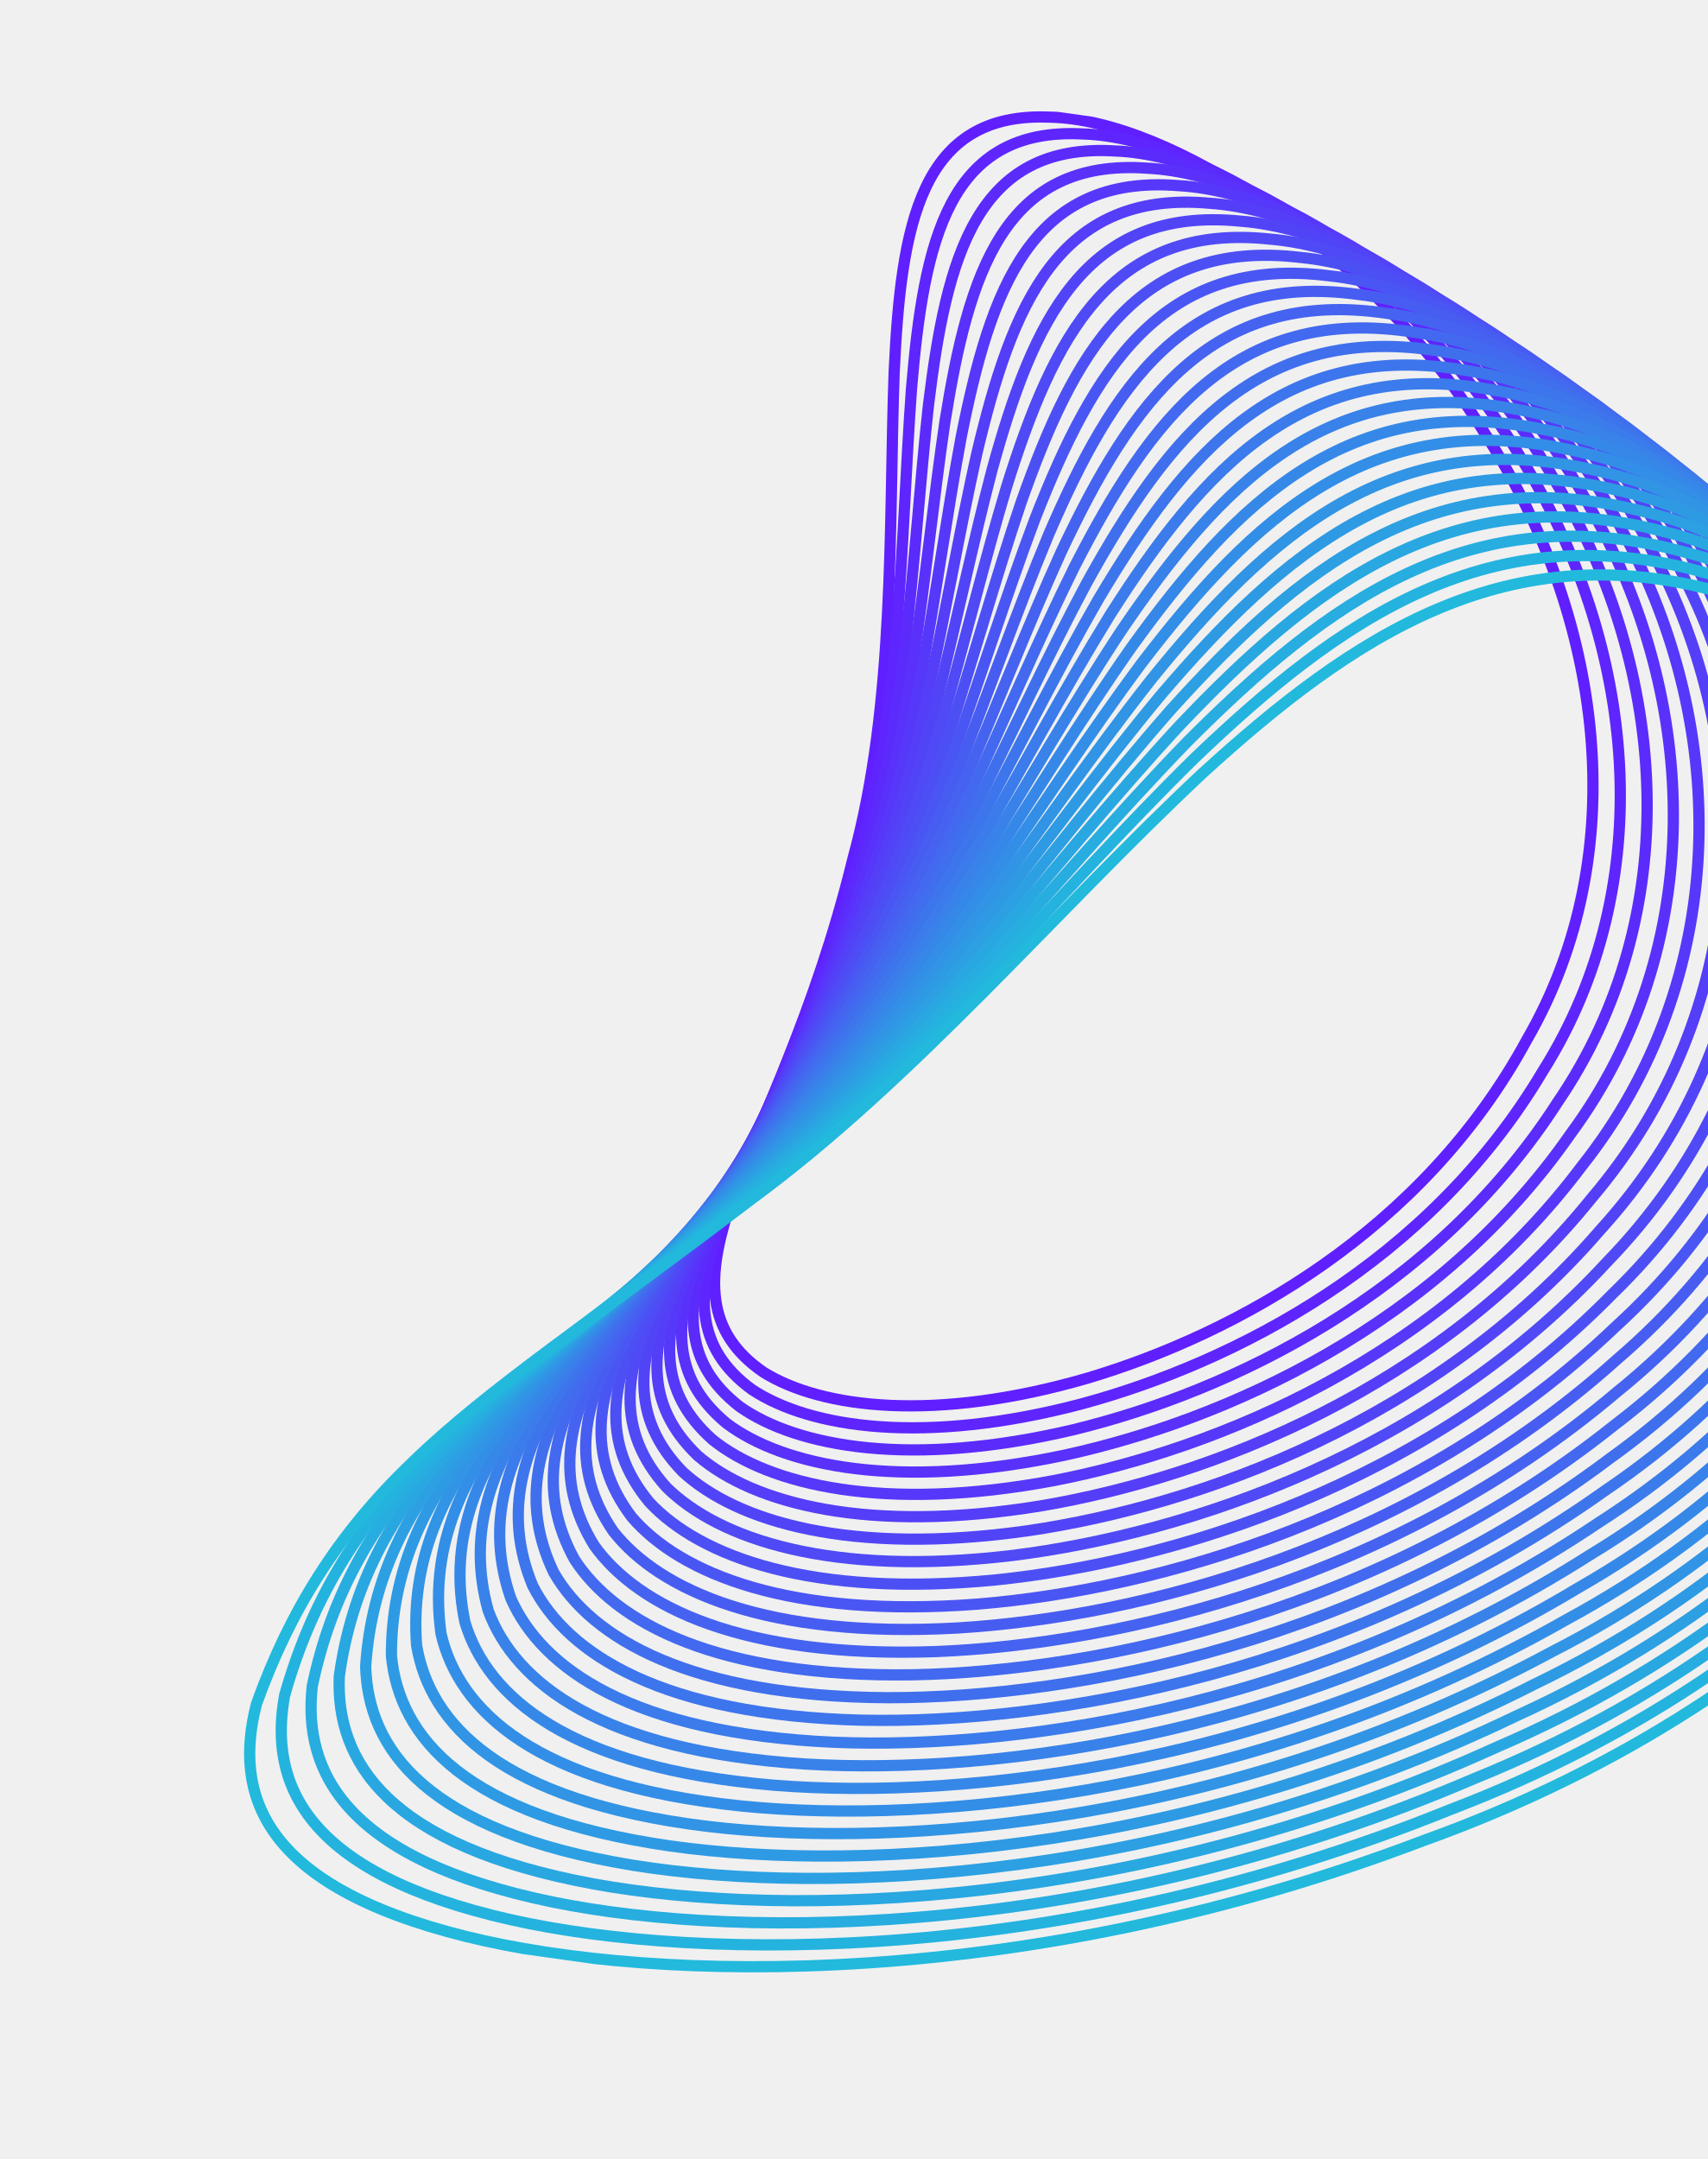
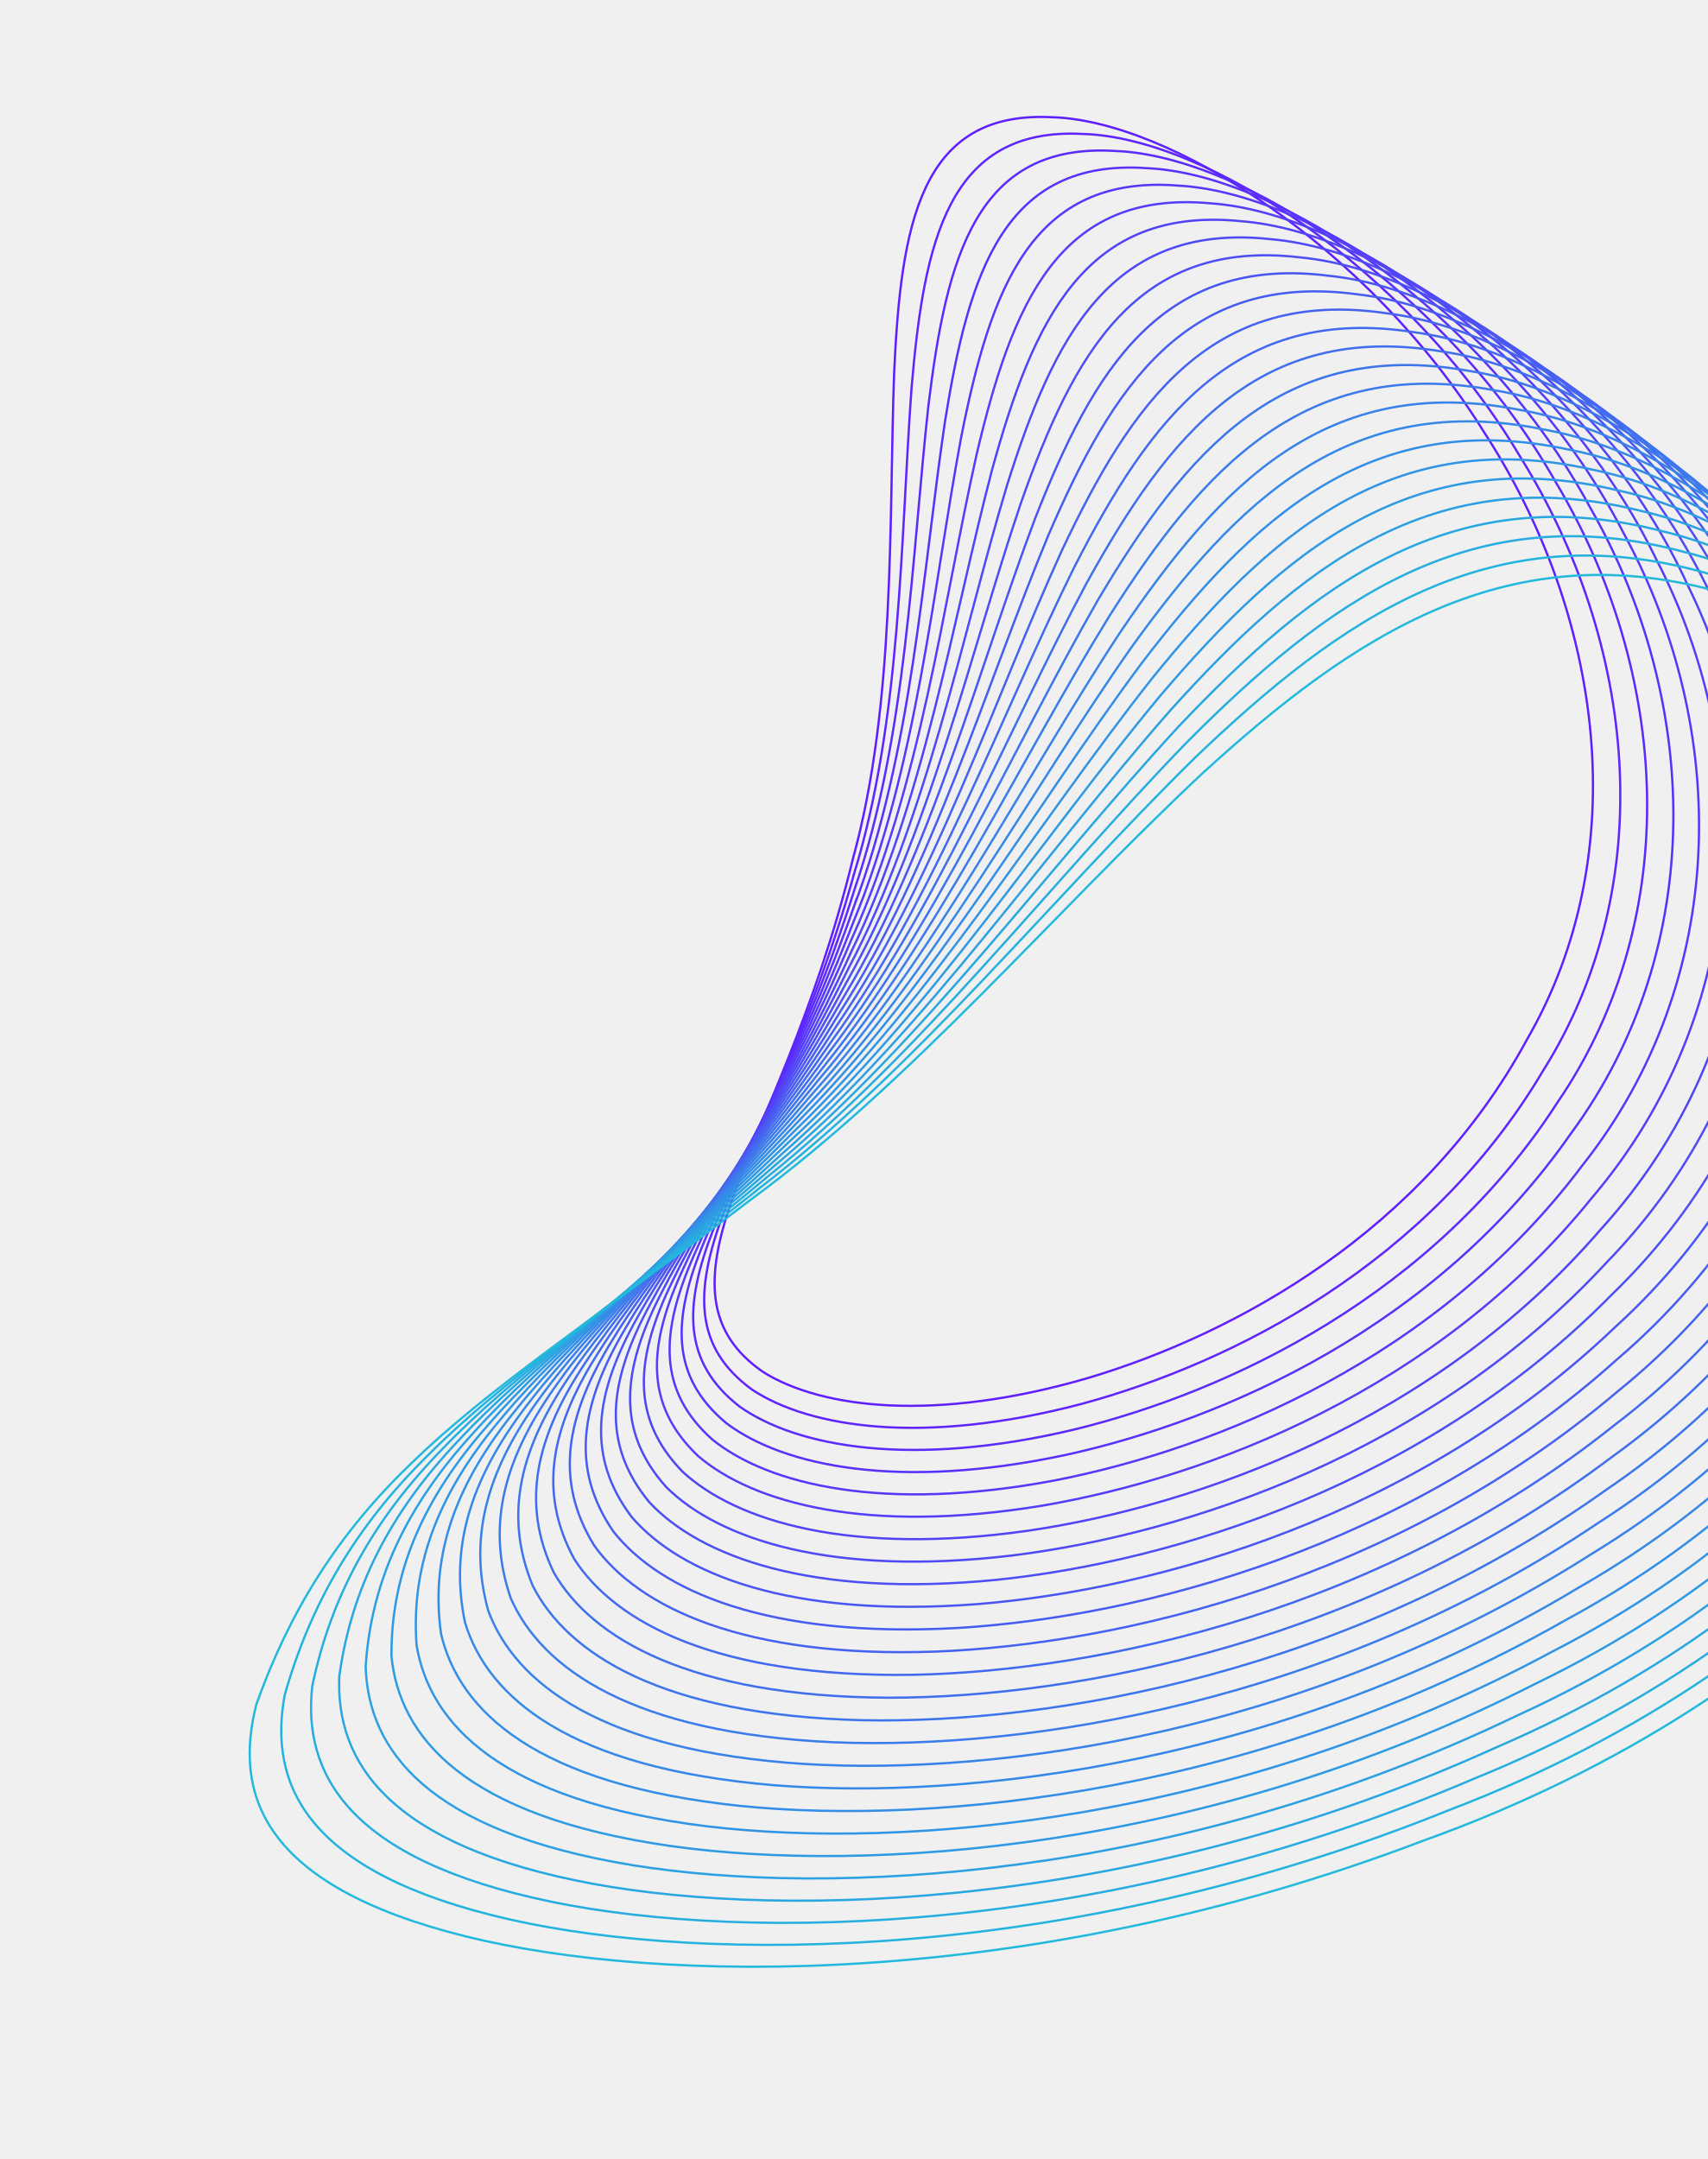
<svg xmlns="http://www.w3.org/2000/svg" width="760" height="961" viewBox="0 0 760 961" fill="none">
  <g clip-path="url(#clip0_370_1020)">
-     <path d="M467.319 52.145C520.373 53.03 609.698 110.297 660.566 192.226C713.522 273.506 728.021 379.457 679.657 462.891C633.375 548.136 550.175 593.728 484.269 613.395C416.41 633.146 365.827 626.969 339.878 610.798C314.075 593.077 313.665 568.79 325.948 533.763C337.924 498.361 362.613 452.211 379.72 382.149C398.669 313.298 395.686 232.057 398.037 165.925C401.081 100.232 409.441 49.648 467.337 52.148L467.319 52.145Z" stroke="#601FFF" stroke-width="5" stroke-miterlimit="10" />
-     <path d="M380.073 389.347C401.298 320.807 400.919 239.456 405.758 173.145C411.305 107.293 422.089 56.475 481.979 59.624C536.93 61.081 627.158 119.849 676.689 203.233C728.417 285.957 739.485 393.292 686.819 476.759C636.21 562.095 549.361 606.536 481.5 624.895C411.579 643.323 360.647 635.669 334.747 618.517C309.104 599.785 308.982 575.109 322.029 540.144C334.772 504.787 360.668 459.131 380.09 389.349L380.073 389.347Z" stroke="#5E25FE" stroke-width="5" stroke-miterlimit="10" />
-     <path d="M380.222 396.462C403.735 328.272 405.956 246.838 413.316 180.37C421.381 114.387 434.585 63.361 496.446 67.201C553.288 69.266 644.341 129.578 692.446 214.413C742.873 298.588 750.368 407.297 693.32 490.731C638.319 576.105 547.831 619.324 478.073 636.338C406.17 653.401 355.017 644.252 329.257 626.096C303.886 606.334 304.088 581.272 317.898 546.379C331.407 511.066 358.507 465.93 380.222 396.462Z" stroke="#5B2BFC" stroke-width="5" stroke-miterlimit="10" />
-     <path d="M380.168 403.486C405.947 335.668 410.8 254.192 420.677 187.593C431.273 121.509 446.909 70.322 510.702 74.865C569.415 77.561 661.216 139.461 707.801 225.77C756.817 311.408 760.616 421.465 699.124 504.803C639.648 590.166 545.531 632.084 473.974 647.705C400.167 663.35 348.919 652.706 323.41 633.535C298.417 612.748 298.999 587.282 313.572 552.46C327.865 517.204 356.147 472.602 380.17 403.469L380.168 403.486Z" stroke="#5931FB" stroke-width="5" stroke-miterlimit="10" />
-     <path d="M379.894 410.416C407.935 343.007 415.415 261.505 427.84 194.816C440.98 128.667 459.047 77.329 524.763 82.636C585.323 86.006 677.814 149.52 722.77 237.307C770.269 324.401 770.25 435.788 704.231 518.974C640.2 604.253 542.499 644.814 469.219 659.015C393.602 673.211 342.388 661.045 317.237 640.865C292.713 619.04 293.729 593.176 309.064 558.435C324.156 523.247 353.585 479.183 379.893 410.425L379.894 410.416Z" stroke="#5638FA" stroke-width="5" stroke-miterlimit="10" />
-     <path d="M379.434 417.257C409.734 350.273 419.838 268.782 434.807 202.028C450.488 135.834 471.014 84.393 538.598 90.484C600.965 94.556 694.086 159.722 737.325 248.982C783.215 337.547 779.238 450.227 708.627 533.207C639.978 618.348 538.685 657.478 463.776 670.22C386.409 682.93 335.392 669.238 310.692 648.026C286.765 625.153 288.233 598.886 304.365 564.23C320.256 529.11 350.811 485.609 379.416 417.255L379.434 417.257Z" stroke="#543EF8" stroke-width="5" stroke-miterlimit="10" />
-     <path d="M378.772 424.007C411.307 357.49 424.066 276.04 441.593 209.252C459.827 143.057 482.793 91.519 552.256 98.441C616.405 103.258 710.081 170.1 751.493 260.845C795.683 350.886 787.609 464.831 712.328 547.53C638.979 632.468 534.14 670.102 457.662 681.347C378.622 692.529 327.946 677.305 303.841 655.063C280.618 631.149 282.594 604.46 299.539 569.909C316.247 534.858 347.907 491.935 378.788 424.018L378.772 424.007Z" stroke="#5144F7" stroke-width="5" stroke-miterlimit="10" />
-     <path d="M377.908 430.657C412.693 364.636 428.103 283.253 448.166 216.454C468.95 150.277 494.387 98.683 565.671 106.463C631.564 112.046 725.717 180.608 765.194 272.841C807.577 364.351 795.266 479.532 715.251 561.888C637.123 646.548 528.763 682.627 450.829 692.338C370.23 701.954 320.039 685.2 296.6 661.929C274.207 636.973 276.745 609.869 294.484 575.421C312.009 540.449 344.736 498.116 377.889 430.663L377.908 430.657Z" stroke="#4F4AF5" stroke-width="5" stroke-miterlimit="10" />
-     <path d="M376.86 437.208C413.855 371.705 431.93 290.419 454.56 223.649C477.908 157.519 505.812 105.904 578.892 114.583C646.505 120.974 741.076 191.291 778.495 284.995C818.961 377.987 802.293 494.368 717.464 576.307C634.493 660.636 522.64 695.091 443.327 703.235C361.245 711.25 311.702 692.961 289.056 668.652C267.601 642.652 270.737 615.129 289.289 580.778C307.648 545.888 341.421 504.169 376.842 437.206L376.86 437.208Z" stroke="#4C50F4" stroke-width="5" stroke-miterlimit="10" />
-     <path d="M375.626 443.671C414.845 378.724 435.581 297.561 460.774 230.846C486.682 164.797 517.048 113.179 591.903 122.79C661.215 130.013 756.092 202.116 791.379 297.297C829.823 391.756 808.639 509.306 718.953 590.768C631.076 674.694 515.74 707.456 435.158 714.011C351.671 720.391 302.936 700.573 281.208 675.235C260.798 648.196 264.606 620.247 283.967 586.019C303.176 551.221 337.959 510.121 375.626 443.671Z" stroke="#4A56F3" stroke-width="5" stroke-miterlimit="10" />
-     <path d="M374.21 450.027C415.613 385.656 439.023 304.655 466.794 238.015C495.275 172.077 528.117 120.502 604.689 131.064C675.641 139.156 770.785 213.065 803.796 309.723C840.109 405.659 814.29 524.335 719.665 605.246C626.786 688.7 508.048 719.7 426.292 724.635C341.511 729.351 293.728 708.006 273.024 681.653C253.802 653.579 258.298 625.214 278.507 591.096C298.565 556.392 334.318 515.93 374.228 450.03L374.21 450.027Z" stroke="#475DF1" stroke-width="5" stroke-miterlimit="10" />
-     <path d="M372.627 456.297C416.209 392.53 442.289 311.724 472.633 245.195C503.683 179.394 538.998 127.879 617.263 139.443C689.833 148.427 785.148 224.184 815.777 322.311C849.853 419.711 819.243 539.473 719.618 619.76C621.691 702.675 499.543 731.847 416.706 735.139C330.725 738.16 284.072 715.303 264.518 687.927C246.608 658.834 251.848 630.036 272.885 596.043C293.792 561.431 330.497 521.625 372.645 456.299L372.627 456.297Z" stroke="#4563F0" stroke-width="5" stroke-miterlimit="10" />
-     <path d="M370.877 462.471C416.617 399.34 445.363 318.748 478.277 252.356C511.892 186.728 549.692 135.303 629.593 147.887C703.74 157.803 799.152 235.431 827.275 335.011C859.006 433.868 823.467 554.678 718.78 634.271C615.727 716.563 490.214 743.843 406.424 745.474C319.354 746.779 273.991 722.425 255.695 694.031C239.221 663.928 245.276 634.706 267.14 600.838C288.914 566.33 326.515 527.18 370.877 462.471Z" stroke="#4269EF" stroke-width="5" stroke-miterlimit="10" />
-     <path d="M368.943 468.548C416.837 406.079 448.245 325.736 483.74 259.519C519.918 194.081 560.182 142.778 641.713 156.427C717.415 167.298 812.811 246.828 838.338 347.865C867.599 448.179 826.994 569.982 717.166 648.807C608.906 730.411 480.091 755.735 395.424 755.672C307.36 755.229 263.446 729.391 246.549 700C231.636 668.904 238.543 639.245 261.269 605.508C283.926 571.115 322.385 532.633 368.961 468.551L368.943 468.548Z" stroke="#406FED" stroke-width="5" stroke-miterlimit="10" />
-     <path d="M366.861 474.523C416.871 412.738 450.954 332.673 489.01 266.655C527.762 201.444 570.504 150.292 653.607 165.034C730.807 176.888 826.128 258.356 848.919 360.822C875.621 462.581 829.794 585.338 714.764 663.313C601.237 744.149 469.146 767.458 383.732 765.683C294.784 763.472 252.497 736.165 237.123 705.786C223.913 673.699 231.707 643.617 255.295 610.019C278.835 575.733 318.132 537.943 366.879 474.526L366.861 474.523Z" stroke="#3D75EC" stroke-width="5" stroke-miterlimit="10" />
-     <path d="M364.614 480.403C416.733 419.337 453.47 339.574 494.119 273.786C535.441 208.838 580.657 157.855 665.293 173.719C743.967 186.589 839.102 270.016 859.051 373.904C883.052 477.097 831.868 600.752 711.574 677.807C592.717 757.803 457.397 779.024 371.328 775.512C281.591 771.502 241.122 742.772 227.379 711.41C215.993 678.368 224.748 647.846 249.195 614.396C273.619 580.225 313.716 543.132 364.632 480.397L364.614 480.403Z" stroke="#3B7BEB" stroke-width="5" stroke-miterlimit="10" />
-     <path d="M362.217 486.19C416.407 425.865 455.811 346.441 499.031 280.907C542.903 216.237 590.607 165.461 676.715 182.484C756.808 196.388 851.681 281.808 868.662 387.111C889.857 491.723 833.177 616.23 707.541 692.281C583.277 771.355 444.771 790.429 358.175 785.173C267.775 779.355 229.268 749.204 217.331 716.892C207.912 682.905 217.68 651.952 242.988 618.65C268.31 584.605 309.155 548.21 362.216 486.199L362.217 486.19Z" stroke="#3882E9" stroke-width="5" stroke-miterlimit="10" />
-     <path d="M359.673 491.876C415.913 432.315 457.98 353.257 503.767 288.003C550.201 223.65 600.371 173.112 687.932 191.31C769.402 206.288 863.921 293.705 877.811 400.405C896.094 506.421 833.747 631.72 702.726 706.69C572.995 784.761 431.366 801.627 344.335 794.603C253.384 786.956 217.048 755.431 207.004 722.183C199.692 687.28 210.527 655.893 236.713 622.742C262.934 588.824 304.505 553.142 359.692 491.87L359.673 491.876Z" stroke="#3688E8" stroke-width="5" stroke-miterlimit="10" />
-     <path d="M356.962 497.466C415.247 438.705 459.956 360.036 508.306 295.099C557.298 231.087 609.931 180.807 698.884 200.224C781.692 216.298 875.745 305.751 886.439 413.824C901.667 521.233 833.518 647.268 697.053 721.068C561.794 798.046 417.069 812.645 329.747 803.856C238.354 794.369 204.365 761.495 196.356 727.329C191.291 691.531 203.249 659.709 230.311 626.717C257.449 592.928 299.691 557.969 356.98 497.469L356.962 497.466Z" stroke="#338EE7" stroke-width="5" stroke-miterlimit="10" />
-     <path d="M354.14 502.96C414.413 445.017 461.777 366.767 512.703 302.175C564.25 238.532 619.341 188.543 709.628 209.208C793.718 226.396 887.229 317.91 894.586 427.345C906.653 536.132 832.567 662.841 690.561 735.385C549.696 811.197 401.956 823.458 314.454 812.884C222.729 801.536 191.278 767.367 185.444 732.304C182.767 695.638 195.899 663.389 223.837 630.557C251.892 596.896 294.752 562.662 354.14 502.96Z" stroke="#3194E5" stroke-width="5" stroke-miterlimit="10" />
-     <path d="M351.169 508.352C413.427 451.254 463.425 373.456 516.888 309.229C570.967 245.988 628.512 196.318 720.114 218.245C805.443 236.586 898.321 330.175 902.199 440.944C910.985 551.083 830.789 678.405 683.22 749.609C536.687 824.174 385.977 834.032 298.421 821.673C206.51 808.458 177.753 773.024 174.253 737.096C174.101 699.6 188.464 666.913 217.312 634.254C246.3 600.734 289.74 567.228 351.169 508.352Z" stroke="#2E9AE4" stroke-width="5" stroke-miterlimit="10" />
-     <path d="M348.051 513.652C412.253 457.42 464.897 380.111 520.911 316.279C577.537 253.468 637.514 204.14 730.37 227.376C816.883 246.889 909.016 342.574 909.313 454.652C914.693 566.126 828.237 693.985 675.024 763.775C522.768 836.978 369.132 844.377 281.666 830.234C189.677 815.14 163.824 778.49 162.778 741.731C165.311 703.428 180.955 670.32 210.697 637.831C240.618 604.451 284.601 571.686 348.068 513.654L348.051 513.652Z" stroke="#2CA0E2" stroke-width="5" stroke-miterlimit="10" />
-     <path d="M344.821 518.845C410.946 463.513 466.198 386.706 524.76 323.296C583.91 260.938 646.334 211.982 740.388 236.544C828.045 257.252 919.322 355.061 915.895 468.429C917.747 581.212 824.877 709.551 665.981 777.823C507.921 849.607 351.439 854.486 264.172 838.548C172.215 821.564 149.473 783.762 151.039 746.194C156.394 707.13 173.393 673.593 204.028 641.274C234.882 608.035 279.371 576.015 344.837 518.857L344.821 518.845Z" stroke="#29A7E1" stroke-width="5" stroke-miterlimit="10" />
-     <path d="M341.459 523.949C409.453 469.526 467.343 393.261 528.429 330.305C590.082 268.434 654.966 219.878 750.142 245.793C838.886 267.722 929.233 367.663 921.944 482.293C920.126 596.364 820.692 725.108 656.054 791.773C492.168 862.027 332.884 864.339 245.942 846.597C154.161 827.725 134.721 788.816 139.021 750.474C147.337 710.677 165.762 676.721 197.307 644.576C229.11 611.488 274.034 580.212 341.477 523.951L341.459 523.949Z" stroke="#27ADE0" stroke-width="5" stroke-miterlimit="10" />
-     <path d="M337.986 528.956C407.843 475.469 468.333 399.767 531.939 337.301C596.109 275.937 663.396 227.809 759.672 255.109C849.445 278.278 938.734 380.378 927.478 496.237C921.871 611.561 815.737 740.647 645.279 805.612C475.456 874.241 313.45 873.916 226.958 854.387C135.479 833.626 119.529 793.674 126.72 754.589C138.171 714.111 158.058 679.723 190.512 647.76C223.267 614.815 268.606 584.288 337.986 528.956Z" stroke="#24B3DE" stroke-width="5" stroke-miterlimit="10" />
-     <path d="M768.943 264.469C859.707 288.9 947.826 393.18 932.448 510.227C922.927 626.788 809.908 756.126 633.608 819.299C457.803 886.232 293.14 883.207 207.24 861.894C116.207 839.247 103.938 798.304 114.157 758.523C128.88 717.401 150.3 682.6 183.664 650.819C217.385 618.028 263.051 588.248 334.365 533.861C406.046 481.341 469.112 406.235 535.237 344.266C601.902 283.443 671.624 235.774 768.924 264.475L768.943 264.469Z" stroke="#22B9DD" stroke-width="5" stroke-miterlimit="10" />
+     <path d="M467.319 52.145C520.373 53.03 609.698 110.297 660.566 192.226C713.522 273.506 728.021 379.457 679.657 462.891C633.375 548.136 550.175 593.728 484.269 613.395C416.41 633.146 365.827 626.969 339.878 610.798C314.075 593.077 313.665 568.79 325.948 533.763C337.924 498.361 362.613 452.211 379.72 382.149C398.669 313.298 395.686 232.057 398.037 165.925C401.081 100.232 409.441 49.648 467.337 52.148L467.319 52.145Z" stroke="#601FFF" strokeWidth="5" stroke-miterlimit="10" />
+     <path d="M380.073 389.347C401.298 320.807 400.919 239.456 405.758 173.145C411.305 107.293 422.089 56.475 481.979 59.624C536.93 61.081 627.158 119.849 676.689 203.233C728.417 285.957 739.485 393.292 686.819 476.759C636.21 562.095 549.361 606.536 481.5 624.895C411.579 643.323 360.647 635.669 334.747 618.517C309.104 599.785 308.982 575.109 322.029 540.144C334.772 504.787 360.668 459.131 380.09 389.349L380.073 389.347Z" stroke="#5E25FE" strokeWidth="5" stroke-miterlimit="10" />
+     <path d="M380.222 396.462C403.735 328.272 405.956 246.838 413.316 180.37C421.381 114.387 434.585 63.361 496.446 67.201C553.288 69.266 644.341 129.578 692.446 214.413C742.873 298.588 750.368 407.297 693.32 490.731C638.319 576.105 547.831 619.324 478.073 636.338C406.17 653.401 355.017 644.252 329.257 626.096C303.886 606.334 304.088 581.272 317.898 546.379C331.407 511.066 358.507 465.93 380.222 396.462Z" stroke="#5B2BFC" strokeWidth="5" stroke-miterlimit="10" />
+     <path d="M380.168 403.486C405.947 335.668 410.8 254.192 420.677 187.593C431.273 121.509 446.909 70.322 510.702 74.865C569.415 77.561 661.216 139.461 707.801 225.77C756.817 311.408 760.616 421.465 699.124 504.803C639.648 590.166 545.531 632.084 473.974 647.705C400.167 663.35 348.919 652.706 323.41 633.535C298.417 612.748 298.999 587.282 313.572 552.46C327.865 517.204 356.147 472.602 380.17 403.469L380.168 403.486Z" stroke="#5931FB" strokeWidth="5" stroke-miterlimit="10" />
+     <path d="M379.894 410.416C407.935 343.007 415.415 261.505 427.84 194.816C440.98 128.667 459.047 77.329 524.763 82.636C585.323 86.006 677.814 149.52 722.77 237.307C770.269 324.401 770.25 435.788 704.231 518.974C640.2 604.253 542.499 644.814 469.219 659.015C393.602 673.211 342.388 661.045 317.237 640.865C292.713 619.04 293.729 593.176 309.064 558.435C324.156 523.247 353.585 479.183 379.893 410.425L379.894 410.416Z" stroke="#5638FA" strokeWidth="5" stroke-miterlimit="10" />
+     <path d="M379.434 417.257C409.734 350.273 419.838 268.782 434.807 202.028C450.488 135.834 471.014 84.393 538.598 90.484C600.965 94.556 694.086 159.722 737.325 248.982C783.215 337.547 779.238 450.227 708.627 533.207C639.978 618.348 538.685 657.478 463.776 670.22C386.409 682.93 335.392 669.238 310.692 648.026C286.765 625.153 288.233 598.886 304.365 564.23C320.256 529.11 350.811 485.609 379.416 417.255L379.434 417.257Z" stroke="#543EF8" strokeWidth="5" stroke-miterlimit="10" />
+     <path d="M378.772 424.007C411.307 357.49 424.066 276.04 441.593 209.252C459.827 143.057 482.793 91.519 552.256 98.441C616.405 103.258 710.081 170.1 751.493 260.845C795.683 350.886 787.609 464.831 712.328 547.53C638.979 632.468 534.14 670.102 457.662 681.347C378.622 692.529 327.946 677.305 303.841 655.063C280.618 631.149 282.594 604.46 299.539 569.909C316.247 534.858 347.907 491.935 378.788 424.018L378.772 424.007Z" stroke="#5144F7" strokeWidth="5" stroke-miterlimit="10" />
+     <path d="M377.908 430.657C412.693 364.636 428.103 283.253 448.166 216.454C468.95 150.277 494.387 98.683 565.671 106.463C631.564 112.046 725.717 180.608 765.194 272.841C807.577 364.351 795.266 479.532 715.251 561.888C637.123 646.548 528.763 682.627 450.829 692.338C370.23 701.954 320.039 685.2 296.6 661.929C274.207 636.973 276.745 609.869 294.484 575.421C312.009 540.449 344.736 498.116 377.889 430.663L377.908 430.657Z" stroke="#4F4AF5" strokeWidth="5" stroke-miterlimit="10" />
+     <path d="M376.86 437.208C413.855 371.705 431.93 290.419 454.56 223.649C477.908 157.519 505.812 105.904 578.892 114.583C646.505 120.974 741.076 191.291 778.495 284.995C818.961 377.987 802.293 494.368 717.464 576.307C634.493 660.636 522.64 695.091 443.327 703.235C361.245 711.25 311.702 692.961 289.056 668.652C267.601 642.652 270.737 615.129 289.289 580.778C307.648 545.888 341.421 504.169 376.842 437.206L376.86 437.208Z" stroke="#4C50F4" strokeWidth="5" stroke-miterlimit="10" />
+     <path d="M375.626 443.671C414.845 378.724 435.581 297.561 460.774 230.846C486.682 164.797 517.048 113.179 591.903 122.79C661.215 130.013 756.092 202.116 791.379 297.297C829.823 391.756 808.639 509.306 718.953 590.768C631.076 674.694 515.74 707.456 435.158 714.011C351.671 720.391 302.936 700.573 281.208 675.235C260.798 648.196 264.606 620.247 283.967 586.019C303.176 551.221 337.959 510.121 375.626 443.671Z" stroke="#4A56F3" strokeWidth="5" stroke-miterlimit="10" />
+     <path d="M374.21 450.027C415.613 385.656 439.023 304.655 466.794 238.015C495.275 172.077 528.117 120.502 604.689 131.064C675.641 139.156 770.785 213.065 803.796 309.723C840.109 405.659 814.29 524.335 719.665 605.246C626.786 688.7 508.048 719.7 426.292 724.635C341.511 729.351 293.728 708.006 273.024 681.653C253.802 653.579 258.298 625.214 278.507 591.096C298.565 556.392 334.318 515.93 374.228 450.03L374.21 450.027Z" stroke="#475DF1" strokeWidth="5" stroke-miterlimit="10" />
+     <path d="M372.627 456.297C416.209 392.53 442.289 311.724 472.633 245.195C503.683 179.394 538.998 127.879 617.263 139.443C689.833 148.427 785.148 224.184 815.777 322.311C849.853 419.711 819.243 539.473 719.618 619.76C621.691 702.675 499.543 731.847 416.706 735.139C330.725 738.16 284.072 715.303 264.518 687.927C246.608 658.834 251.848 630.036 272.885 596.043C293.792 561.431 330.497 521.625 372.645 456.299L372.627 456.297Z" stroke="#4563F0" strokeWidth="5" stroke-miterlimit="10" />
+     <path d="M370.877 462.471C416.617 399.34 445.363 318.748 478.277 252.356C511.892 186.728 549.692 135.303 629.593 147.887C703.74 157.803 799.152 235.431 827.275 335.011C859.006 433.868 823.467 554.678 718.78 634.271C615.727 716.563 490.214 743.843 406.424 745.474C319.354 746.779 273.991 722.425 255.695 694.031C239.221 663.928 245.276 634.706 267.14 600.838C288.914 566.33 326.515 527.18 370.877 462.471Z" stroke="#4269EF" strokeWidth="5" stroke-miterlimit="10" />
+     <path d="M368.943 468.548C416.837 406.079 448.245 325.736 483.74 259.519C519.918 194.081 560.182 142.778 641.713 156.427C717.415 167.298 812.811 246.828 838.338 347.865C867.599 448.179 826.994 569.982 717.166 648.807C608.906 730.411 480.091 755.735 395.424 755.672C307.36 755.229 263.446 729.391 246.549 700C231.636 668.904 238.543 639.245 261.269 605.508C283.926 571.115 322.385 532.633 368.961 468.551L368.943 468.548Z" stroke="#406FED" strokeWidth="5" stroke-miterlimit="10" />
+     <path d="M366.861 474.523C416.871 412.738 450.954 332.673 489.01 266.655C527.762 201.444 570.504 150.292 653.607 165.034C730.807 176.888 826.128 258.356 848.919 360.822C875.621 462.581 829.794 585.338 714.764 663.313C601.237 744.149 469.146 767.458 383.732 765.683C294.784 763.472 252.497 736.165 237.123 705.786C223.913 673.699 231.707 643.617 255.295 610.019C278.835 575.733 318.132 537.943 366.879 474.526L366.861 474.523Z" stroke="#3D75EC" strokeWidth="5" stroke-miterlimit="10" />
+     <path d="M364.614 480.403C416.733 419.337 453.47 339.574 494.119 273.786C535.441 208.838 580.657 157.855 665.293 173.719C743.967 186.589 839.102 270.016 859.051 373.904C883.052 477.097 831.868 600.752 711.574 677.807C592.717 757.803 457.397 779.024 371.328 775.512C281.591 771.502 241.122 742.772 227.379 711.41C215.993 678.368 224.748 647.846 249.195 614.396C273.619 580.225 313.716 543.132 364.632 480.397L364.614 480.403Z" stroke="#3B7BEB" strokeWidth="5" stroke-miterlimit="10" />
+     <path d="M362.217 486.19C416.407 425.865 455.811 346.441 499.031 280.907C542.903 216.237 590.607 165.461 676.715 182.484C756.808 196.388 851.681 281.808 868.662 387.111C889.857 491.723 833.177 616.23 707.541 692.281C583.277 771.355 444.771 790.429 358.175 785.173C267.775 779.355 229.268 749.204 217.331 716.892C207.912 682.905 217.68 651.952 242.988 618.65C268.31 584.605 309.155 548.21 362.216 486.199L362.217 486.19Z" stroke="#3882E9" strokeWidth="5" stroke-miterlimit="10" />
+     <path d="M359.673 491.876C415.913 432.315 457.98 353.257 503.767 288.003C550.201 223.65 600.371 173.112 687.932 191.31C769.402 206.288 863.921 293.705 877.811 400.405C896.094 506.421 833.747 631.72 702.726 706.69C572.995 784.761 431.366 801.627 344.335 794.603C253.384 786.956 217.048 755.431 207.004 722.183C199.692 687.28 210.527 655.893 236.713 622.742C262.934 588.824 304.505 553.142 359.692 491.87L359.673 491.876Z" stroke="#3688E8" strokeWidth="5" stroke-miterlimit="10" />
+     <path d="M356.962 497.466C415.247 438.705 459.956 360.036 508.306 295.099C557.298 231.087 609.931 180.807 698.884 200.224C781.692 216.298 875.745 305.751 886.439 413.824C901.667 521.233 833.518 647.268 697.053 721.068C561.794 798.046 417.069 812.645 329.747 803.856C238.354 794.369 204.365 761.495 196.356 727.329C191.291 691.531 203.249 659.709 230.311 626.717C257.449 592.928 299.691 557.969 356.98 497.469L356.962 497.466Z" stroke="#338EE7" strokeWidth="5" stroke-miterlimit="10" />
+     <path d="M354.14 502.96C414.413 445.017 461.777 366.767 512.703 302.175C564.25 238.532 619.341 188.543 709.628 209.208C793.718 226.396 887.229 317.91 894.586 427.345C906.653 536.132 832.567 662.841 690.561 735.385C549.696 811.197 401.956 823.458 314.454 812.884C222.729 801.536 191.278 767.367 185.444 732.304C182.767 695.638 195.899 663.389 223.837 630.557C251.892 596.896 294.752 562.662 354.14 502.96Z" stroke="#3194E5" strokeWidth="5" stroke-miterlimit="10" />
+     <path d="M351.169 508.352C413.427 451.254 463.425 373.456 516.888 309.229C570.967 245.988 628.512 196.318 720.114 218.245C805.443 236.586 898.321 330.175 902.199 440.944C910.985 551.083 830.789 678.405 683.22 749.609C536.687 824.174 385.977 834.032 298.421 821.673C206.51 808.458 177.753 773.024 174.253 737.096C174.101 699.6 188.464 666.913 217.312 634.254C246.3 600.734 289.74 567.228 351.169 508.352Z" stroke="#2E9AE4" strokeWidth="5" stroke-miterlimit="10" />
+     <path d="M348.051 513.652C412.253 457.42 464.897 380.111 520.911 316.279C577.537 253.468 637.514 204.14 730.37 227.376C816.883 246.889 909.016 342.574 909.313 454.652C914.693 566.126 828.237 693.985 675.024 763.775C522.768 836.978 369.132 844.377 281.666 830.234C189.677 815.14 163.824 778.49 162.778 741.731C165.311 703.428 180.955 670.32 210.697 637.831C240.618 604.451 284.601 571.686 348.068 513.654L348.051 513.652Z" stroke="#2CA0E2" strokeWidth="5" stroke-miterlimit="10" />
+     <path d="M344.821 518.845C410.946 463.513 466.198 386.706 524.76 323.296C583.91 260.938 646.334 211.982 740.388 236.544C828.045 257.252 919.322 355.061 915.895 468.429C917.747 581.212 824.877 709.551 665.981 777.823C507.921 849.607 351.439 854.486 264.172 838.548C172.215 821.564 149.473 783.762 151.039 746.194C156.394 707.13 173.393 673.593 204.028 641.274C234.882 608.035 279.371 576.015 344.837 518.857L344.821 518.845Z" stroke="#29A7E1" strokeWidth="5" stroke-miterlimit="10" />
+     <path d="M341.459 523.949C409.453 469.526 467.343 393.261 528.429 330.305C590.082 268.434 654.966 219.878 750.142 245.793C838.886 267.722 929.233 367.663 921.944 482.293C920.126 596.364 820.692 725.108 656.054 791.773C492.168 862.027 332.884 864.339 245.942 846.597C154.161 827.725 134.721 788.816 139.021 750.474C147.337 710.677 165.762 676.721 197.307 644.576C229.11 611.488 274.034 580.212 341.477 523.951L341.459 523.949Z" stroke="#27ADE0" strokeWidth="5" stroke-miterlimit="10" />
+     <path d="M337.986 528.956C407.843 475.469 468.333 399.767 531.939 337.301C596.109 275.937 663.396 227.809 759.672 255.109C849.445 278.278 938.734 380.378 927.478 496.237C921.871 611.561 815.737 740.647 645.279 805.612C475.456 874.241 313.45 873.916 226.958 854.387C135.479 833.626 119.529 793.674 126.72 754.589C138.171 714.111 158.058 679.723 190.512 647.76C223.267 614.815 268.606 584.288 337.986 528.956Z" stroke="#24B3DE" strokeWidth="5" stroke-miterlimit="10" />
+     <path d="M768.943 264.469C859.707 288.9 947.826 393.18 932.448 510.227C922.927 626.788 809.908 756.126 633.608 819.299C457.803 886.232 293.14 883.207 207.24 861.894C116.207 839.247 103.938 798.304 114.157 758.523C128.88 717.401 150.3 682.6 183.664 650.819C217.385 618.028 263.051 588.248 334.365 533.861C406.046 481.341 469.112 406.235 535.237 344.266C601.902 283.443 671.624 235.774 768.924 264.475L768.943 264.469Z" stroke="#22B9DD" strokeWidth="5" stroke-miterlimit="10" />
  </g>
  <defs>
    <clipPath id="clip0_370_1020">
      <rect width="845.181" height="881.637" fill="white" transform="translate(0.961548 837.134) rotate(-81.9881)" />
    </clipPath>
  </defs>
</svg>
